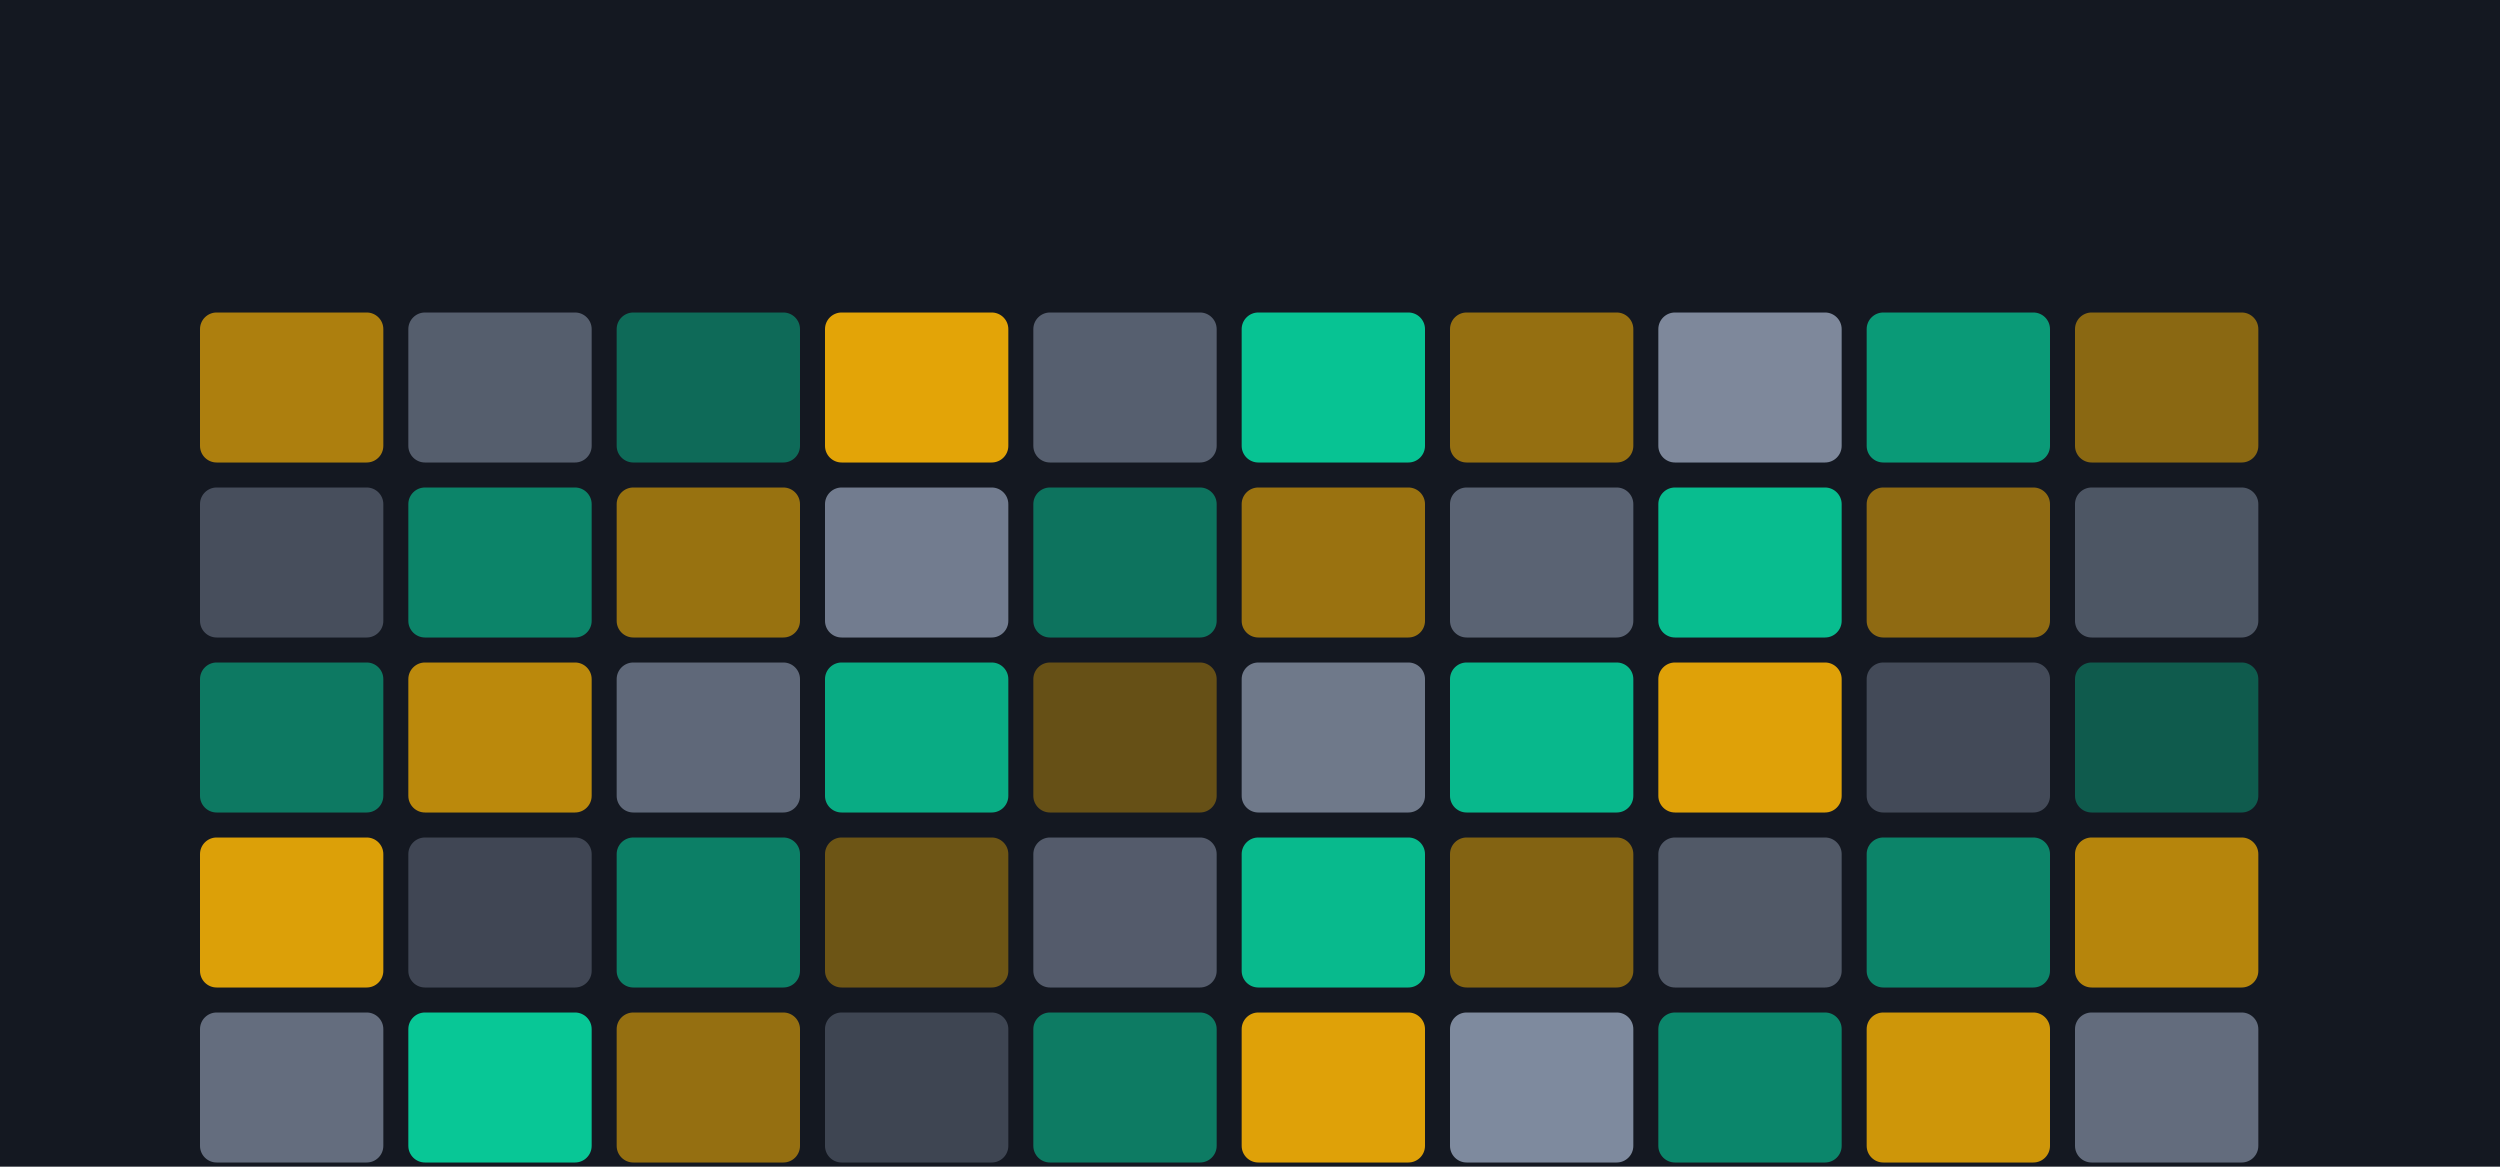
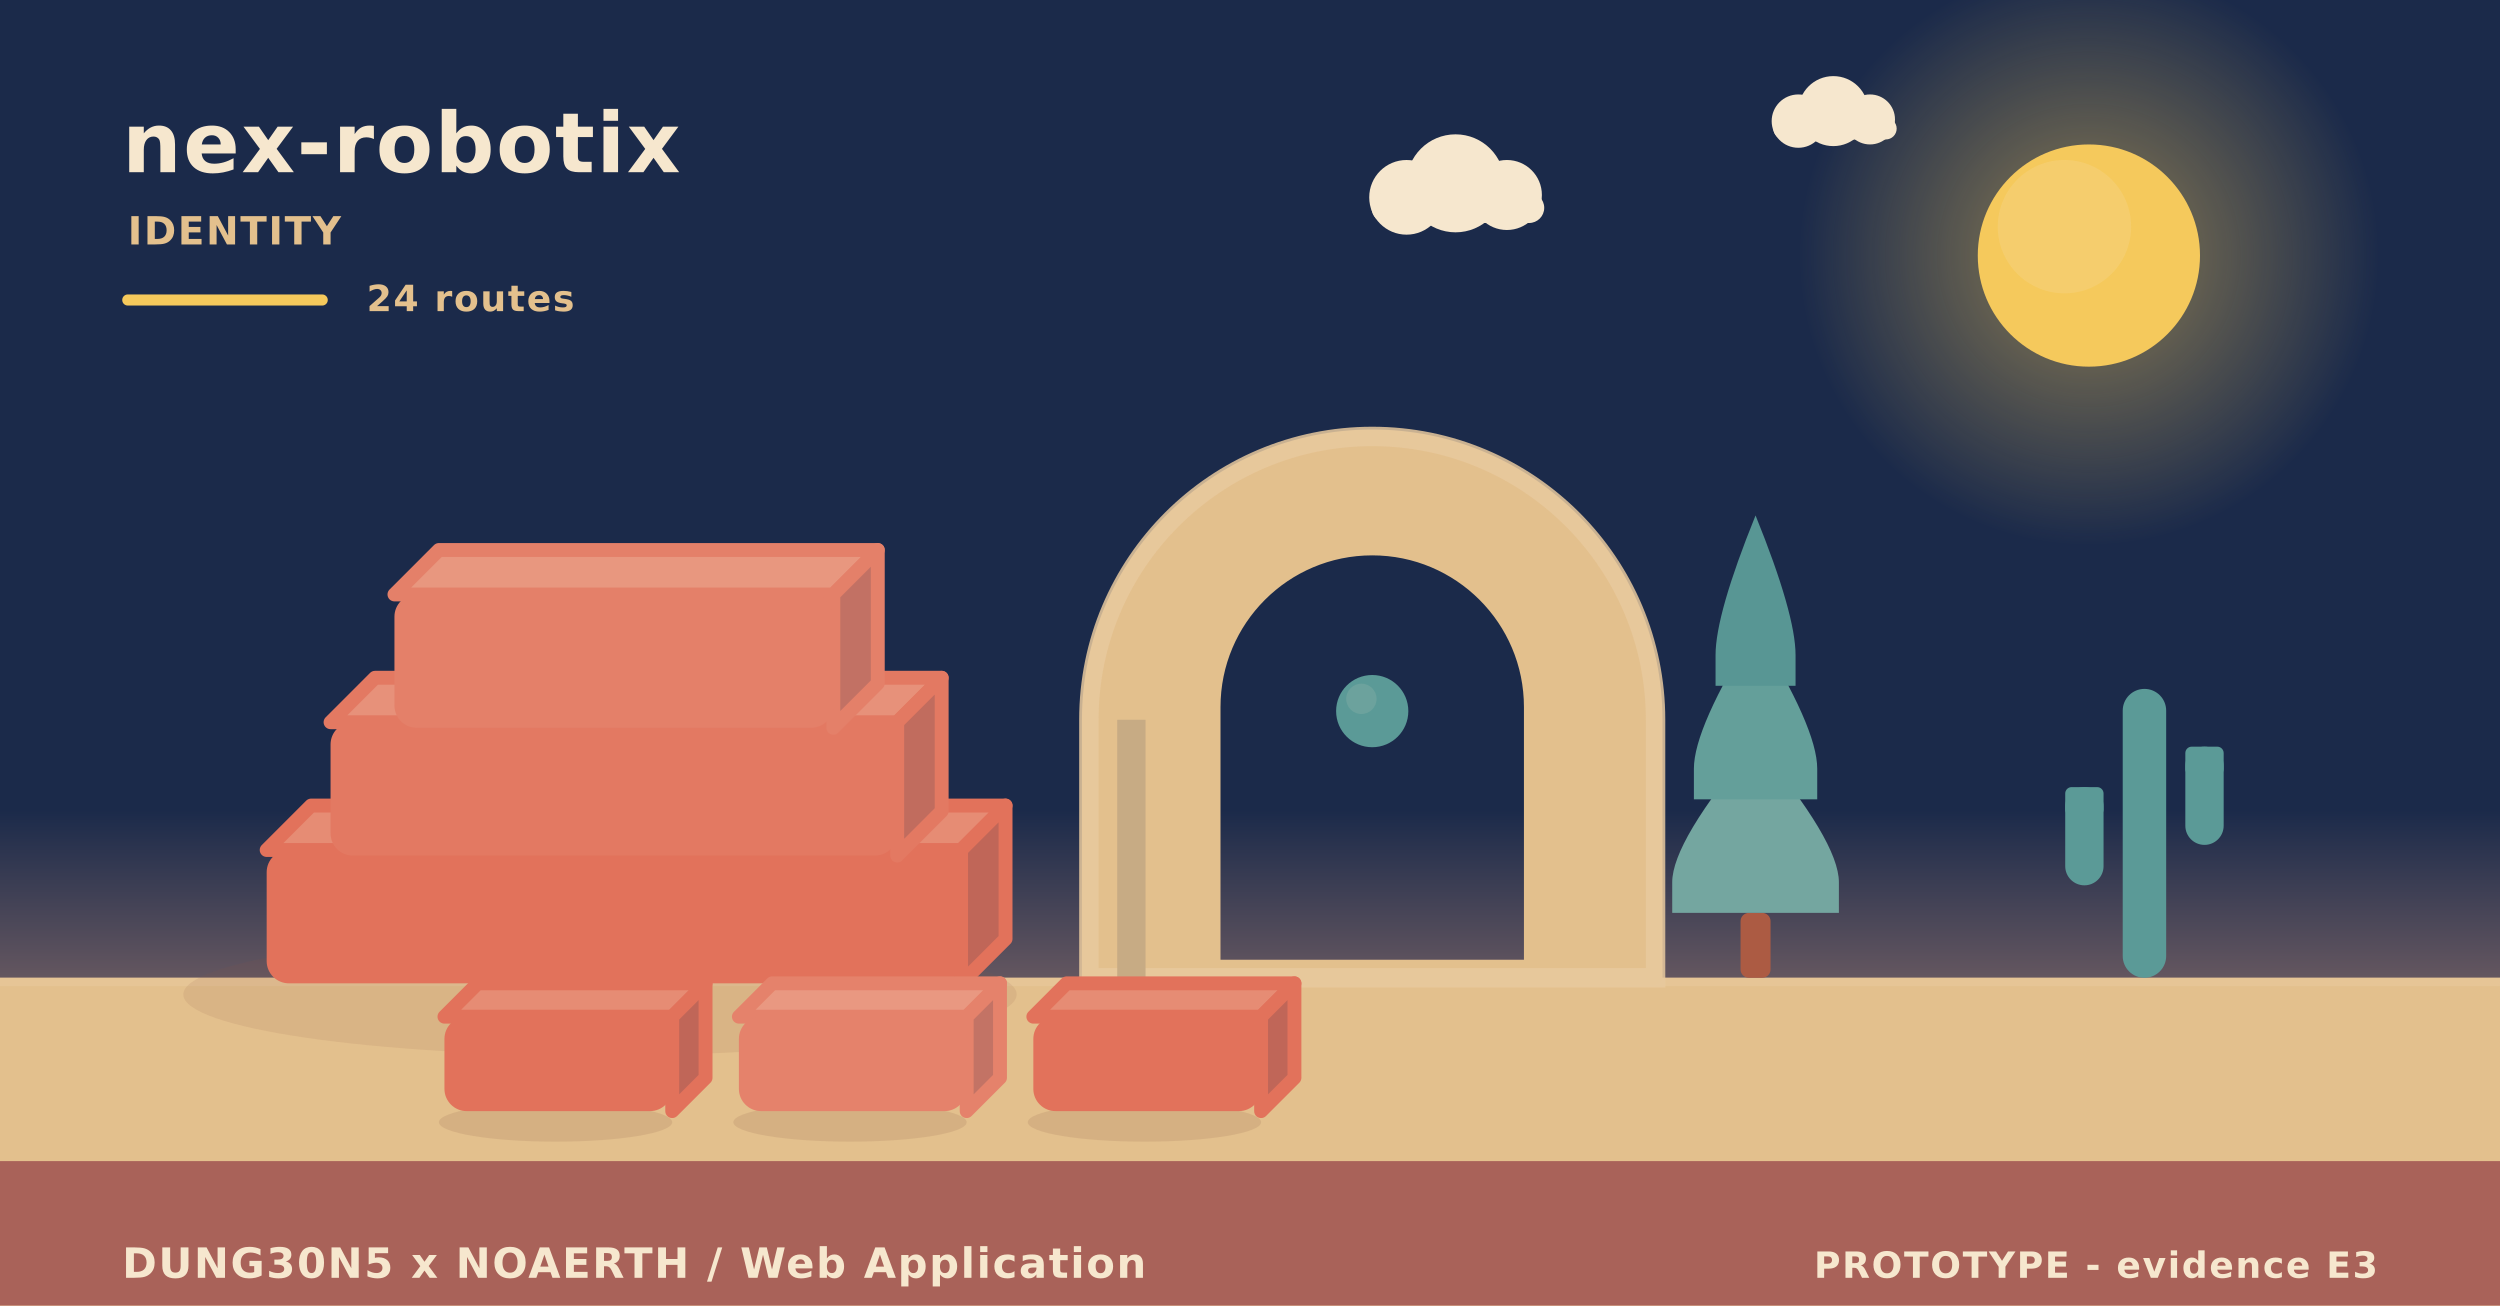
- <svg xmlns="http://www.w3.org/2000/svg" viewBox="0 0 1200 560" width="1200" height="560" role="img" aria-label="nex-robotix hero">
-   <rect width="1200" height="560" fill="#141821" />
-   <defs>
-     <linearGradient id="gh" x1="0" y1="0" x2="1" y2="1">
-       <stop offset="0%" stop-color="#ffb703" />
-       <stop offset="100%" stop-color="#8d99ae" />
-     </linearGradient>
-   </defs>
-   <rect x="96.00" y="150.00" width="88.00" height="72.00" rx="8.00" fill="#ffb703" opacity="0.65" />
-   <rect x="196.00" y="150.00" width="88.00" height="72.00" rx="8.00" fill="#8d99ae" opacity="0.54" />
-   <rect x="296.00" y="150.00" width="88.00" height="72.00" rx="8.00" fill="#06d6a0" opacity="0.43" />
-   <rect x="396.00" y="150.00" width="88.00" height="72.00" rx="8.00" fill="#ffb703" opacity="0.88" />
-   <rect x="496.00" y="150.00" width="88.00" height="72.00" rx="8.00" fill="#8d99ae" opacity="0.55" />
-   <rect x="596.00" y="150.00" width="88.00" height="72.00" rx="8.00" fill="#06d6a0" opacity="0.90" />
-   <rect x="696.00" y="150.00" width="88.00" height="72.00" rx="8.00" fill="#ffb703" opacity="0.55" />
-   <rect x="796.00" y="150.00" width="88.00" height="72.00" rx="8.00" fill="#8d99ae" opacity="0.87" />
-   <rect x="896.00" y="150.00" width="88.00" height="72.00" rx="8.00" fill="#06d6a0" opacity="0.68" />
-   <rect x="996.00" y="150.00" width="88.00" height="72.00" rx="8.00" fill="#ffb703" opacity="0.50" />
-   <rect x="96.00" y="234.00" width="88.00" height="72.00" rx="8.00" fill="#8d99ae" opacity="0.42" />
-   <rect x="196.00" y="234.00" width="88.00" height="72.00" rx="8.00" fill="#06d6a0" opacity="0.57" />
-   <rect x="296.00" y="234.00" width="88.00" height="72.00" rx="8.00" fill="#ffb703" opacity="0.56" />
-   <rect x="396.00" y="234.00" width="88.00" height="72.00" rx="8.00" fill="#8d99ae" opacity="0.78" />
-   <rect x="496.00" y="234.00" width="88.00" height="72.00" rx="8.00" fill="#06d6a0" opacity="0.48" />
-   <rect x="596.00" y="234.00" width="88.00" height="72.00" rx="8.00" fill="#ffb703" opacity="0.57" />
-   <rect x="696.00" y="234.00" width="88.00" height="72.00" rx="8.00" fill="#8d99ae" opacity="0.58" />
-   <rect x="796.00" y="234.00" width="88.00" height="72.00" rx="8.00" fill="#06d6a0" opacity="0.87" />
-   <rect x="896.00" y="234.00" width="88.00" height="72.00" rx="8.00" fill="#ffb703" opacity="0.52" />
-   <rect x="996.00" y="234.00" width="88.00" height="72.00" rx="8.00" fill="#8d99ae" opacity="0.48" />
-   <rect x="96.00" y="318.00" width="88.00" height="72.00" rx="8.00" fill="#06d6a0" opacity="0.51" />
-   <rect x="196.00" y="318.00" width="88.00" height="72.00" rx="8.00" fill="#ffb703" opacity="0.71" />
-   <rect x="296.00" y="318.00" width="88.00" height="72.00" rx="8.00" fill="#8d99ae" opacity="0.62" />
-   <rect x="396.00" y="318.00" width="88.00" height="72.00" rx="8.00" fill="#06d6a0" opacity="0.78" />
-   <rect x="496.00" y="318.00" width="88.00" height="72.00" rx="8.00" fill="#ffb703" opacity="0.35" />
-   <rect x="596.00" y="318.00" width="88.00" height="72.00" rx="8.00" fill="#8d99ae" opacity="0.75" />
-   <rect x="696.00" y="318.00" width="88.00" height="72.00" rx="8.00" fill="#06d6a0" opacity="0.84" />
-   <rect x="796.00" y="318.00" width="88.00" height="72.00" rx="8.00" fill="#ffb703" opacity="0.86" />
-   <rect x="896.00" y="318.00" width="88.00" height="72.00" rx="8.00" fill="#8d99ae" opacity="0.39" />
-   <rect x="996.00" y="318.00" width="88.00" height="72.00" rx="8.00" fill="#06d6a0" opacity="0.35" />
-   <rect x="96.00" y="402.00" width="88.00" height="72.00" rx="8.00" fill="#ffb703" opacity="0.85" />
-   <rect x="196.00" y="402.00" width="88.00" height="72.00" rx="8.00" fill="#8d99ae" opacity="0.36" />
-   <rect x="296.00" y="402.00" width="88.00" height="72.00" rx="8.00" fill="#06d6a0" opacity="0.54" />
-   <rect x="396.00" y="402.00" width="88.00" height="72.00" rx="8.00" fill="#ffb703" opacity="0.38" />
-   <rect x="496.00" y="402.00" width="88.00" height="72.00" rx="8.00" fill="#8d99ae" opacity="0.52" />
-   <rect x="596.00" y="402.00" width="88.00" height="72.00" rx="8.00" fill="#06d6a0" opacity="0.85" />
-   <rect x="696.00" y="402.00" width="88.00" height="72.00" rx="8.00" fill="#ffb703" opacity="0.47" />
-   <rect x="796.00" y="402.00" width="88.00" height="72.00" rx="8.00" fill="#8d99ae" opacity="0.50" />
-   <rect x="896.00" y="402.00" width="88.00" height="72.00" rx="8.00" fill="#06d6a0" opacity="0.57" />
-   <rect x="996.00" y="402.00" width="88.00" height="72.00" rx="8.00" fill="#ffb703" opacity="0.69" />
-   <rect x="96.00" y="486.00" width="88.00" height="72.00" rx="8.00" fill="#8d99ae" opacity="0.66" />
-   <rect x="196.00" y="486.00" width="88.00" height="72.00" rx="8.00" fill="#06d6a0" opacity="0.92" />
-   <rect x="296.00" y="486.00" width="88.00" height="72.00" rx="8.00" fill="#ffb703" opacity="0.55" />
-   <rect x="396.00" y="486.00" width="88.00" height="72.00" rx="8.00" fill="#8d99ae" opacity="0.35" />
-   <rect x="496.00" y="486.00" width="88.00" height="72.00" rx="8.00" fill="#06d6a0" opacity="0.52" />
-   <rect x="596.00" y="486.00" width="88.00" height="72.00" rx="8.00" fill="#ffb703" opacity="0.86" />
-   <rect x="696.00" y="486.00" width="88.00" height="72.00" rx="8.00" fill="#8d99ae" opacity="0.88" />
-   <rect x="796.00" y="486.00" width="88.00" height="72.00" rx="8.00" fill="#06d6a0" opacity="0.58" />
-   <rect x="896.00" y="486.00" width="88.00" height="72.00" rx="8.00" fill="#ffb703" opacity="0.79" />
-   <rect x="996.00" y="486.00" width="88.00" height="72.00" rx="8.00" fill="#8d99ae" opacity="0.65" />
+ <svg xmlns="http://www.w3.org/2000/svg" width="900" height="470" viewBox="0 0 900 470" role="img" aria-label="nex-robotix - identity">
+   <linearGradient id="skyh" x1="0" y1="0" x2="0" y2="1">
+     <stop offset="0" stop-color="#1b2a4a" />
+     <stop offset="0.62" stop-color="#1b2a4a" />
+     <stop offset="1" stop-color="#f3ad8a" />
+   </linearGradient>
+   <rect width="900" height="470" fill="url(#skyh)" />
+   <radialGradient id="sunh">
+     <stop offset="0.35" stop-color="#f5c95c" stop-opacity="0.34" />
+     <stop offset="1" stop-color="#f5c95c" stop-opacity="0" />
+   </radialGradient>
+   <circle cx="752" cy="92" r="104" fill="url(#sunh)" />
+   <circle cx="752" cy="92" r="40" fill="#f5c95c" />
+   <circle cx="743.2" cy="81.6" r="24" fill="#f5d27e" opacity="0.5" />
+   <g>
+     <circle cx="524" cy="66" r="17.64" fill="#f6e7ce" />
+     <circle cx="506.36" cy="71.04" r="13.44" fill="#f6e7ce" />
+     <circle cx="542.48" cy="70.2" r="12.6" fill="#f6e7ce" />
+     <rect x="493.76" y="69.36" width="62.16" height="10.92" rx="5.46" fill="#f6e7ce" />
+   </g>
+   <g>
+     <circle cx="660" cy="40" r="12.6" fill="#f6e7ce" />
+     <circle cx="647.4" cy="43.6" r="9.6" fill="#f6e7ce" />
+     <circle cx="673.2" cy="43" r="9" fill="#f6e7ce" />
+     <rect x="638.4" y="42.4" width="44.4" height="7.8" rx="3.9" fill="#f6e7ce" />
+   </g>
+   <rect x="0" y="352" width="900" height="118" fill="#e3c08d" />
+   <rect x="0" y="352" width="900" height="3" fill="#e6c596" />
+   <text x="44" y="62" font-family="Verdana,DejaVu Sans,sans-serif" font-size="30" font-weight="700" letter-spacing="0.6" fill="#f6e7ce" text-anchor="start">nex-robotix</text>
+   <text x="46" y="88" font-family="Verdana,DejaVu Sans,sans-serif" font-size="14" font-weight="700" letter-spacing="0.6" fill="#e3c08d" text-anchor="start">IDENTITY</text>
+   <rect x="44" y="106" width="74" height="4" rx="2" fill="#f5c95c" />
+   <text x="132" y="112" font-family="Verdana,DejaVu Sans,sans-serif" font-size="13" font-weight="700" letter-spacing="0.6" fill="#e3c08d" text-anchor="start">24 routes</text>
+   <ellipse cx="216" cy="358" rx="150" ry="22" fill="rgba(138,90,68,0.11)" />
+   <path d="M96,306 L346,306 L362,290 L112,290 Z" fill="#e68c74" stroke="#e2725b" stroke-width="5" stroke-linejoin="round" />
+   <path d="M346,306 L362,290 L362,338 L346,354 Z" fill="#c06658" stroke="#e2725b" stroke-width="5" stroke-linejoin="round" />
+   <rect x="96" y="306" width="250" height="48" rx="8" fill="#e2725b" />
+   <path d="M119,260 L323,260 L339,244 L135,244 Z" fill="#e7917a" stroke="#e37962" stroke-width="5" stroke-linejoin="round" />
+   <path d="M323,260 L339,244 L339,292 L323,308 Z" fill="#c16c5e" stroke="#e37962" stroke-width="5" stroke-linejoin="round" />
+   <rect x="119" y="260" width="204" height="48" rx="8" fill="#e37962" />
+   <path d="M142,214 L300,214 L316,198 L158,198 Z" fill="#e8977f" stroke="#e48069" stroke-width="5" stroke-linejoin="round" />
+   <path d="M300,214 L316,198 L316,246 L300,262 Z" fill="#c27164" stroke="#e48069" stroke-width="5" stroke-linejoin="round" />
+   <rect x="142" y="214" width="158" height="48" rx="8" fill="#e48069" />
+   <path d="M392,352 L392,259.12 A102,102 0 0 1 596,259.12 L596,352 Z M436.88,348 L436.88,254.55 A57.12,57.12 0 0 1 551.12,254.55 L551.12,348 Z" fill="#e3c08d" fill-rule="evenodd" stroke="#e3c08d" stroke-width="5" stroke-linejoin="round" />
+   <path d="M392,352 L392,259.12 A102,102 0 0 1 596,259.12 L596,352 Z" fill="none" stroke="#e8c99d" stroke-width="7" stroke-linecap="round" opacity="0.85" />
+   <rect x="402.2" y="259.12" width="10.2" height="92.88" fill="#c7ab84" />
+   <circle cx="494" cy="256" r="13" fill="#5b9a97" />
+   <circle cx="490.1" cy="251.58" r="5.46" fill="#7aa9a2" opacity="0.55" />
+   <rect x="626.6" y="328.64" width="10.8" height="23.36" rx="3" fill="#ac5b43" />
+   <path d="M632,267.32 Q602,302.89 602,317.6 Q602,328.64 602,328.64 L662,328.64 Q662,328.64 662,317.6 Q662,302.89 632,267.32 Z" fill="#74a6a0" />
+   <path d="M632,226.44 Q609.8,262.01 609.8,276.72 Q609.8,287.76 609.8,287.76 L654.2,287.76 Q654.2,287.76 654.2,276.72 Q654.2,262.01 632,226.44 Z" fill="#649f9a" />
+   <path d="M632,185.56 Q617.6,221.13 617.6,235.84 Q617.6,246.88 617.6,246.88 L646.4,246.88 Q646.4,246.88 646.4,235.84 Q646.4,221.13 632,185.56 Z" fill="#589694" />
+   <rect x="764.18" y="248" width="15.64" height="104" rx="7.82" fill="#5b9a97" />
+   <rect x="743.48" y="283.36" width="13.8" height="35.36" rx="6.9" fill="#5b9a97" />
+   <rect x="743.48" y="283.36" width="13.8" height="10.4" rx="2.3" fill="#5b9a97" />
+   <rect x="786.72" y="268.8" width="13.8" height="35.36" rx="6.9" fill="#5b9a97" />
+   <rect x="786.72" y="268.8" width="13.8" height="10.4" rx="2.3" fill="#5b9a97" />
+   <ellipse cx="200" cy="404" rx="42" ry="7" fill="rgba(138,90,68,0.15)" />
+   <path d="M160,366 L242,366 L254,354 L172,354 Z" fill="#e68c74" stroke="#e2725b" stroke-width="5" stroke-linejoin="round" />
+   <path d="M242,366 L254,354 L254,388 L242,400 Z" fill="#c06658" stroke="#e2725b" stroke-width="5" stroke-linejoin="round" />
+   <rect x="160" y="366" width="82" height="34" rx="8" fill="#e2725b" />
+   <ellipse cx="306" cy="404" rx="42" ry="7" fill="rgba(138,90,68,0.15)" />
+   <path d="M266,366 L348,366 L360,354 L278,354 Z" fill="#e99881" stroke="#e5826b" stroke-width="5" stroke-linejoin="round" />
+   <path d="M348,366 L360,354 L360,388 L348,400 Z" fill="#c37365" stroke="#e5826b" stroke-width="5" stroke-linejoin="round" />
+   <rect x="266" y="366" width="82" height="34" rx="8" fill="#e5826b" />
+   <ellipse cx="412" cy="404" rx="42" ry="7" fill="rgba(138,90,68,0.15)" />
+   <path d="M372,366 L454,366 L466,354 L384,354 Z" fill="#e68c74" stroke="#e2725b" stroke-width="5" stroke-linejoin="round" />
+   <path d="M454,366 L466,354 L466,388 L454,400 Z" fill="#c06658" stroke="#e2725b" stroke-width="5" stroke-linejoin="round" />
+   <rect x="372" y="366" width="82" height="34" rx="8" fill="#e2725b" />
+   <rect x="0" y="418" width="900" height="52" rx="0" fill="#a65c56" opacity="0.94" />
+   <text x="44" y="460" font-family="Verdana,DejaVu Sans,sans-serif" font-size="15" font-weight="700" letter-spacing="0.6" fill="#f6e7ce" text-anchor="start">DUNG30N5 x NOAERTH  /  Web Application</text>
+   <text x="856" y="460" font-family="Verdana,DejaVu Sans,sans-serif" font-size="13" font-weight="700" letter-spacing="0.6" fill="#f6e7ce" text-anchor="end">PROTOTYPE  -  evidence E3</text>
</svg>
